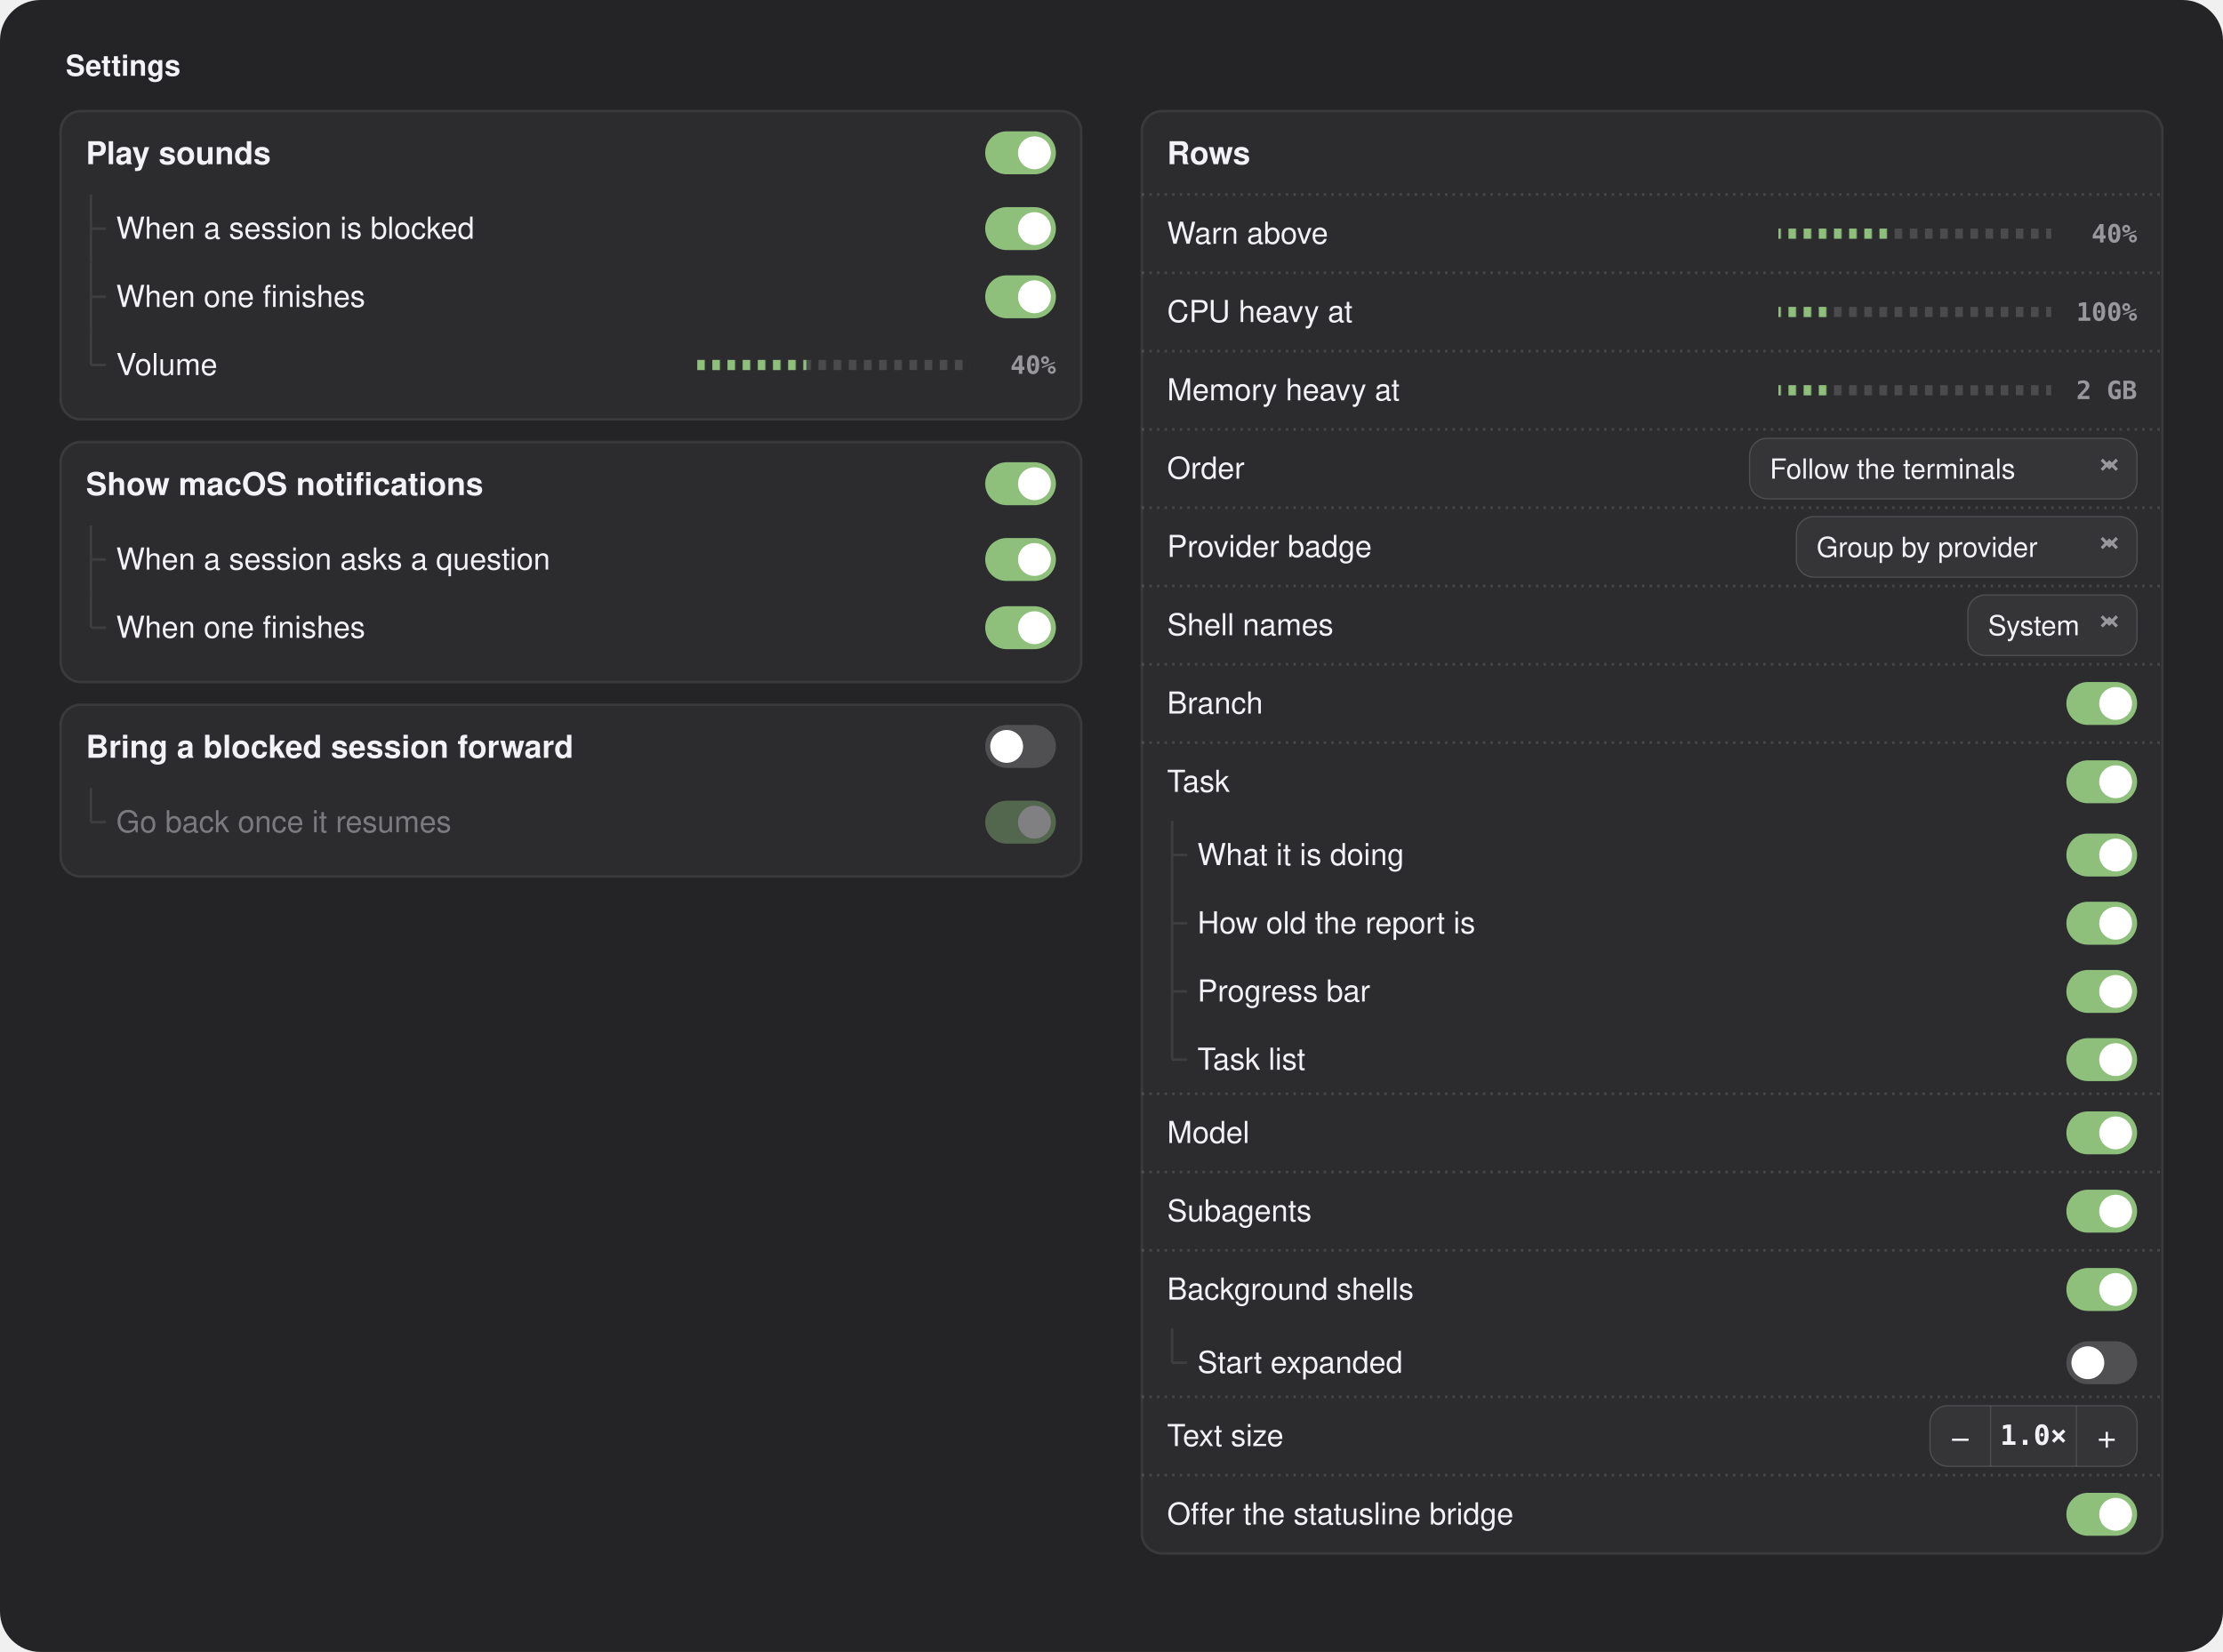
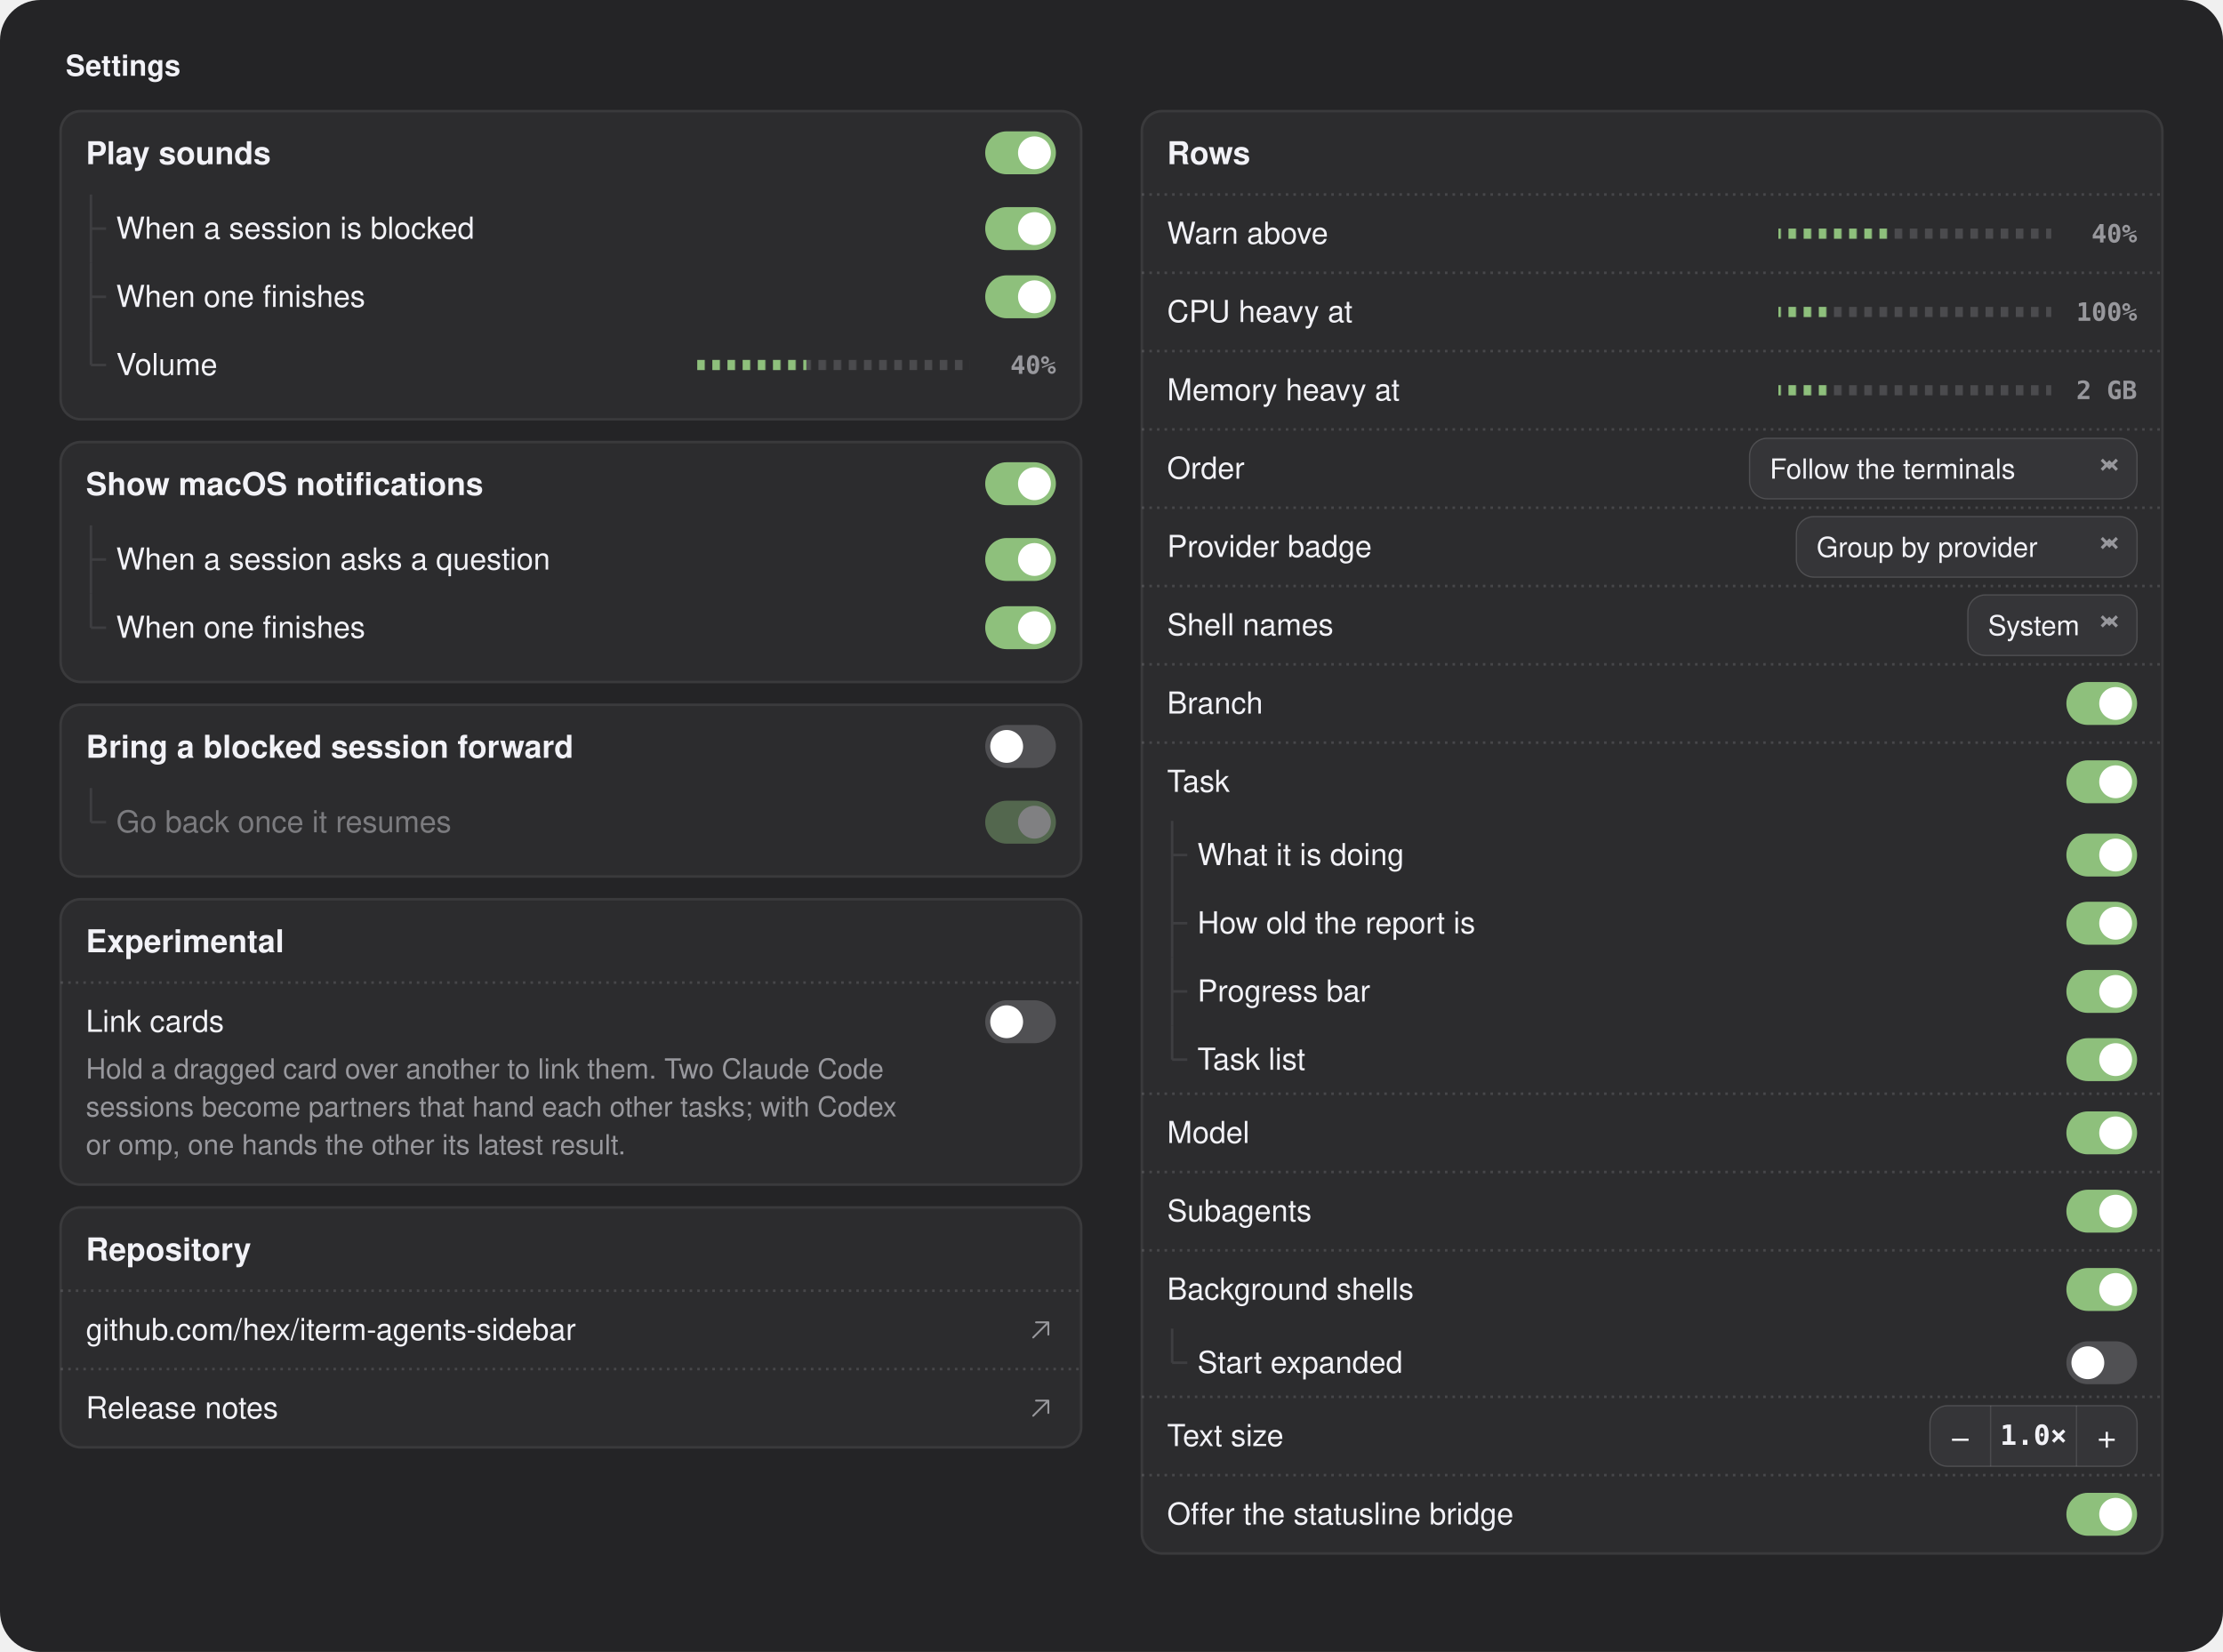
- <svg xmlns="http://www.w3.org/2000/svg" viewBox="0 0 880 654" width="880" role="img" aria-label="The settings drawer: a card each for sounds, notifications, focus and the rows, every setting with its default">
+ <svg xmlns="http://www.w3.org/2000/svg" viewBox="0 0 880 654" width="880" role="img" aria-label="The settings drawer: a card each for sounds, notifications, focus, the rows and experiments, every setting with its default, and the repository the install comes from">
  <defs>
    <pattern id="tickmask" width="6" height="4" patternUnits="userSpaceOnUse">
      <rect width="3" height="4" fill="#ffffff" />
    </pattern>
    <mask id="tick">
      <rect width="880" height="654" fill="url(#tickmask)" />
    </mask>
  </defs>
  <rect width="880" height="654" rx="16" fill="#242426" />
  <text x="26" y="30" fill="#f2f2f7" font-size="11.5" font-weight="600" font-family="-apple-system, BlinkMacSystemFont, 'Segoe UI', Helvetica, Arial, sans-serif">Settings</text>
  <rect x="24" y="44" width="404" height="122" rx="8" fill="#2c2c2e" stroke="#3a3a3c" />
  <text x="34" y="65" fill="#f2f2f7" font-size="12.5" font-weight="600" font-family="-apple-system, BlinkMacSystemFont, 'Segoe UI', Helvetica, Arial, sans-serif">Play sounds</text>
  <rect x="390" y="52.0" width="28" height="17" rx="8.5" fill="#8ec07c" opacity="1" />
  <circle cx="409.5" cy="60.5" r="6.5" fill="#ffffff" />
  <line x1="36" y1="77" x2="36" y2="104" stroke="#3e3e41" />
  <line x1="36" y1="90.5" x2="42" y2="90.5" stroke="#3e3e41" />
  <text x="46" y="94.5" fill="#f2f2f7" font-size="12" font-weight="400" font-family="-apple-system, BlinkMacSystemFont, 'Segoe UI', Helvetica, Arial, sans-serif">When a session is blocked</text>
  <rect x="390" y="82.0" width="28" height="17" rx="8.5" fill="#8ec07c" opacity="1" />
  <circle cx="409.5" cy="90.5" r="6.5" fill="#ffffff" />
  <line x1="36" y1="104" x2="36" y2="131" stroke="#3e3e41" />
  <line x1="36" y1="117.5" x2="42" y2="117.5" stroke="#3e3e41" />
  <text x="46" y="121.5" fill="#f2f2f7" font-size="12" font-weight="400" font-family="-apple-system, BlinkMacSystemFont, 'Segoe UI', Helvetica, Arial, sans-serif">When one finishes</text>
  <rect x="390" y="109.0" width="28" height="17" rx="8.5" fill="#8ec07c" opacity="1" />
  <circle cx="409.5" cy="117.5" r="6.5" fill="#ffffff" />
  <line x1="36" y1="131" x2="36" y2="144.5" stroke="#3e3e41" />
  <line x1="36" y1="144.5" x2="42" y2="144.5" stroke="#3e3e41" />
  <text x="46" y="148.5" fill="#f2f2f7" font-size="12" font-weight="400" font-family="-apple-system, BlinkMacSystemFont, 'Segoe UI', Helvetica, Arial, sans-serif">Volume</text>
  <text x="418" y="148.0" fill="#98989d" font-size="10" font-weight="600" font-family="ui-monospace, 'SF Mono', Menlo, Consolas, 'DejaVu Sans Mono', monospace" text-anchor="end">40%</text>
  <g mask="url(#tick)">
    <rect x="276" y="142.5" width="108" height="4" fill="#f2f2f7" opacity="0.16" />
    <rect x="276" y="142.5" width="43.2" height="4" fill="#8ec07c" />
  </g>
  <rect x="24" y="175" width="404" height="95" rx="8" fill="#2c2c2e" stroke="#3a3a3c" />
  <text x="34" y="196" fill="#f2f2f7" font-size="12.5" font-weight="600" font-family="-apple-system, BlinkMacSystemFont, 'Segoe UI', Helvetica, Arial, sans-serif">Show macOS notifications</text>
  <rect x="390" y="183.0" width="28" height="17" rx="8.5" fill="#8ec07c" opacity="1" />
  <circle cx="409.5" cy="191.5" r="6.5" fill="#ffffff" />
  <line x1="36" y1="208" x2="36" y2="235" stroke="#3e3e41" />
  <line x1="36" y1="221.5" x2="42" y2="221.5" stroke="#3e3e41" />
  <text x="46" y="225.5" fill="#f2f2f7" font-size="12" font-weight="400" font-family="-apple-system, BlinkMacSystemFont, 'Segoe UI', Helvetica, Arial, sans-serif">When a session asks a question</text>
  <rect x="390" y="213.0" width="28" height="17" rx="8.5" fill="#8ec07c" opacity="1" />
  <circle cx="409.5" cy="221.5" r="6.5" fill="#ffffff" />
  <line x1="36" y1="235" x2="36" y2="248.5" stroke="#3e3e41" />
  <line x1="36" y1="248.5" x2="42" y2="248.5" stroke="#3e3e41" />
  <text x="46" y="252.5" fill="#f2f2f7" font-size="12" font-weight="400" font-family="-apple-system, BlinkMacSystemFont, 'Segoe UI', Helvetica, Arial, sans-serif">When one finishes</text>
  <rect x="390" y="240.0" width="28" height="17" rx="8.5" fill="#8ec07c" opacity="1" />
  <circle cx="409.5" cy="248.5" r="6.5" fill="#ffffff" />
  <rect x="24" y="279" width="404" height="68" rx="8" fill="#2c2c2e" stroke="#3a3a3c" />
  <text x="34" y="300" fill="#f2f2f7" font-size="12.5" font-weight="600" font-family="-apple-system, BlinkMacSystemFont, 'Segoe UI', Helvetica, Arial, sans-serif">Bring a blocked session forward</text>
  <rect x="390" y="287.0" width="28" height="17" rx="8.5" fill="#f2f2f7" opacity="0.18" />
  <circle cx="398.5" cy="295.5" r="6.5" fill="#ffffff" />
  <line x1="36" y1="312" x2="36" y2="325.5" stroke="#3e3e41" />
  <line x1="36" y1="325.5" x2="42" y2="325.5" stroke="#3e3e41" />
  <g opacity="0.4">
    <text x="46" y="329.5" fill="#f2f2f7" font-size="12" font-weight="400" font-family="-apple-system, BlinkMacSystemFont, 'Segoe UI', Helvetica, Arial, sans-serif">Go back once it resumes</text>
    <rect x="390" y="317.0" width="28" height="17" rx="8.5" fill="#8ec07c" opacity="1" />
    <circle cx="409.5" cy="325.5" r="6.5" fill="#ffffff" />
  </g>
+   <rect x="24" y="356" width="404" height="113" rx="8" fill="#2c2c2e" stroke="#3a3a3c" />
+   <text x="34" y="377" fill="#f2f2f7" font-size="12.5" font-weight="600" font-family="-apple-system, BlinkMacSystemFont, 'Segoe UI', Helvetica, Arial, sans-serif">Experimental</text>
+   <line x1="24" y1="389" x2="428" y2="389" stroke="#f2f2f7" opacity="0.14" stroke-dasharray="1 2" />
+   <text x="34" y="408.5" fill="#f2f2f7" font-size="12" font-weight="400" font-family="-apple-system, BlinkMacSystemFont, 'Segoe UI', Helvetica, Arial, sans-serif">Link cards</text>
+   <rect x="390" y="396.0" width="28" height="17" rx="8.5" fill="#f2f2f7" opacity="0.18" />
+   <circle cx="398.5" cy="404.5" r="6.5" fill="#ffffff" />
+   <text x="34" y="427" fill="#98989d" font-size="11" font-weight="400" font-family="-apple-system, BlinkMacSystemFont, 'Segoe UI', Helvetica, Arial, sans-serif">Hold a dragged card over another to link them. Two Claude Code</text>
+   <text x="34" y="442" fill="#98989d" font-size="11" font-weight="400" font-family="-apple-system, BlinkMacSystemFont, 'Segoe UI', Helvetica, Arial, sans-serif">sessions become partners that hand each other tasks; with Codex</text>
+   <text x="34" y="457" fill="#98989d" font-size="11" font-weight="400" font-family="-apple-system, BlinkMacSystemFont, 'Segoe UI', Helvetica, Arial, sans-serif">or omp, one hands the other its latest result.</text>
+   <rect x="24" y="478" width="404" height="95" rx="8" fill="#2c2c2e" stroke="#3a3a3c" />
+   <text x="34" y="499" fill="#f2f2f7" font-size="12.5" font-weight="600" font-family="-apple-system, BlinkMacSystemFont, 'Segoe UI', Helvetica, Arial, sans-serif">Repository</text>
+   <line x1="24" y1="511" x2="428" y2="511" stroke="#f2f2f7" opacity="0.14" stroke-dasharray="1 2" />
+   <text x="34" y="530.5" fill="#f2f2f7" font-size="12" font-weight="400" font-family="-apple-system, BlinkMacSystemFont, 'Segoe UI', Helvetica, Arial, sans-serif">github.com/hex/iterm-agents-sidebar</text>
+   <path transform="translate(406 520.5) scale(0.046875)" fill="#98989d" d="M200,64V168a8,8,0,0,1-16,0V83.31L69.66,197.66a8,8,0,0,1-11.32-11.32L172.69,72H88a8,8,0,0,1,0-16H192A8,8,0,0,1,200,64Z" />
+   <line x1="24" y1="542" x2="428" y2="542" stroke="#f2f2f7" opacity="0.14" stroke-dasharray="1 2" />
+   <text x="34" y="561.5" fill="#f2f2f7" font-size="12" font-weight="400" font-family="-apple-system, BlinkMacSystemFont, 'Segoe UI', Helvetica, Arial, sans-serif">Release notes</text>
+   <path transform="translate(406 551.5) scale(0.046875)" fill="#98989d" d="M200,64V168a8,8,0,0,1-16,0V83.31L69.66,197.66a8,8,0,0,1-11.32-11.32L172.69,72H88a8,8,0,0,1,0-16H192A8,8,0,0,1,200,64Z" />
  <rect x="452" y="44" width="404" height="571" rx="8" fill="#2c2c2e" stroke="#3a3a3c" />
  <text x="462" y="65" fill="#f2f2f7" font-size="12.5" font-weight="600" font-family="-apple-system, BlinkMacSystemFont, 'Segoe UI', Helvetica, Arial, sans-serif">Rows</text>
  <line x1="452" y1="77" x2="856" y2="77" stroke="#f2f2f7" opacity="0.14" stroke-dasharray="1 2" />
  <text x="462" y="96.5" fill="#f2f2f7" font-size="12" font-weight="400" font-family="-apple-system, BlinkMacSystemFont, 'Segoe UI', Helvetica, Arial, sans-serif">Warn above</text>
  <text x="846" y="96.0" fill="#98989d" font-size="10" font-weight="600" font-family="ui-monospace, 'SF Mono', Menlo, Consolas, 'DejaVu Sans Mono', monospace" text-anchor="end">40%</text>
  <g mask="url(#tick)">
    <rect x="704" y="90.5" width="108" height="4" fill="#f2f2f7" opacity="0.16" />
    <rect x="704" y="90.5" width="43.2" height="4" fill="#8ec07c" />
  </g>
  <line x1="452" y1="108" x2="856" y2="108" stroke="#f2f2f7" opacity="0.14" stroke-dasharray="1 2" />
  <text x="462" y="127.5" fill="#f2f2f7" font-size="12" font-weight="400" font-family="-apple-system, BlinkMacSystemFont, 'Segoe UI', Helvetica, Arial, sans-serif">CPU heavy at</text>
  <text x="846" y="127.0" fill="#98989d" font-size="10" font-weight="600" font-family="ui-monospace, 'SF Mono', Menlo, Consolas, 'DejaVu Sans Mono', monospace" text-anchor="end">100%</text>
  <g mask="url(#tick)">
    <rect x="704" y="121.5" width="108" height="4" fill="#f2f2f7" opacity="0.16" />
    <rect x="704" y="121.5" width="21.6" height="4" fill="#8ec07c" />
  </g>
  <line x1="452" y1="139" x2="856" y2="139" stroke="#f2f2f7" opacity="0.14" stroke-dasharray="1 2" />
  <text x="462" y="158.5" fill="#f2f2f7" font-size="12" font-weight="400" font-family="-apple-system, BlinkMacSystemFont, 'Segoe UI', Helvetica, Arial, sans-serif">Memory heavy at</text>
  <text x="846" y="158.0" fill="#98989d" font-size="10" font-weight="600" font-family="ui-monospace, 'SF Mono', Menlo, Consolas, 'DejaVu Sans Mono', monospace" text-anchor="end">2 GB</text>
  <g mask="url(#tick)">
    <rect x="704" y="152.5" width="108" height="4" fill="#f2f2f7" opacity="0.16" />
    <rect x="704" y="152.5" width="21.6" height="4" fill="#8ec07c" />
  </g>
  <line x1="452" y1="170" x2="856" y2="170" stroke="#f2f2f7" opacity="0.14" stroke-dasharray="1 2" />
  <text x="462" y="189.5" fill="#f2f2f7" font-size="12" font-weight="400" font-family="-apple-system, BlinkMacSystemFont, 'Segoe UI', Helvetica, Arial, sans-serif">Order</text>
  <rect x="692.58" y="173.5" width="153.4" height="24" rx="7" fill="#f2f2f7" opacity="0.05" />
  <rect x="692.58" y="173.5" width="153.4" height="24" rx="7" fill="none" stroke="#f2f2f7" opacity="0.16" stroke-width="0.5" />
  <text x="700.58" y="189.5" fill="#f2f2f7" font-size="11" font-weight="500" font-family="-apple-system, BlinkMacSystemFont, 'Segoe UI', Helvetica, Arial, sans-serif">Follow the terminals</text>
  <path d="M832 182.5 l3 3 l3 -3 M832 186.5 l3 -3 l3 3" fill="none" stroke="#98989d" stroke-width="1.2" transform="translate(0,-0.5)" />
  <line x1="452" y1="201" x2="856" y2="201" stroke="#f2f2f7" opacity="0.14" stroke-dasharray="1 2" />
  <text x="462" y="220.5" fill="#f2f2f7" font-size="12" font-weight="400" font-family="-apple-system, BlinkMacSystemFont, 'Segoe UI', Helvetica, Arial, sans-serif">Provider badge</text>
  <rect x="711.093" y="204.5" width="134.9" height="24" rx="7" fill="#f2f2f7" opacity="0.05" />
  <rect x="711.093" y="204.5" width="134.9" height="24" rx="7" fill="none" stroke="#f2f2f7" opacity="0.16" stroke-width="0.5" />
  <text x="719.093" y="220.5" fill="#f2f2f7" font-size="11" font-weight="500" font-family="-apple-system, BlinkMacSystemFont, 'Segoe UI', Helvetica, Arial, sans-serif">Group by provider</text>
  <path d="M832 213.5 l3 3 l3 -3 M832 217.5 l3 -3 l3 3" fill="none" stroke="#98989d" stroke-width="1.2" transform="translate(0,-0.5)" />
  <line x1="452" y1="232" x2="856" y2="232" stroke="#f2f2f7" opacity="0.14" stroke-dasharray="1 2" />
  <text x="462" y="251.5" fill="#f2f2f7" font-size="12" font-weight="400" font-family="-apple-system, BlinkMacSystemFont, 'Segoe UI', Helvetica, Arial, sans-serif">Shell names</text>
  <rect x="778.974" y="235.5" width="67.0" height="24" rx="7" fill="#f2f2f7" opacity="0.05" />
  <rect x="778.974" y="235.5" width="67.0" height="24" rx="7" fill="none" stroke="#f2f2f7" opacity="0.16" stroke-width="0.5" />
  <text x="786.974" y="251.5" fill="#f2f2f7" font-size="11" font-weight="500" font-family="-apple-system, BlinkMacSystemFont, 'Segoe UI', Helvetica, Arial, sans-serif">System</text>
  <path d="M832 244.5 l3 3 l3 -3 M832 248.5 l3 -3 l3 3" fill="none" stroke="#98989d" stroke-width="1.2" transform="translate(0,-0.5)" />
  <line x1="452" y1="263" x2="856" y2="263" stroke="#f2f2f7" opacity="0.14" stroke-dasharray="1 2" />
  <text x="462" y="282.5" fill="#f2f2f7" font-size="12" font-weight="400" font-family="-apple-system, BlinkMacSystemFont, 'Segoe UI', Helvetica, Arial, sans-serif">Branch</text>
  <rect x="818" y="270.0" width="28" height="17" rx="8.5" fill="#8ec07c" opacity="1" />
  <circle cx="837.5" cy="278.5" r="6.5" fill="#ffffff" />
  <line x1="452" y1="294" x2="856" y2="294" stroke="#f2f2f7" opacity="0.14" stroke-dasharray="1 2" />
  <text x="462" y="313.5" fill="#f2f2f7" font-size="12" font-weight="400" font-family="-apple-system, BlinkMacSystemFont, 'Segoe UI', Helvetica, Arial, sans-serif">Task</text>
  <rect x="818" y="301.0" width="28" height="17" rx="8.5" fill="#8ec07c" opacity="1" />
  <circle cx="837.5" cy="309.5" r="6.5" fill="#ffffff" />
  <line x1="464" y1="325" x2="464" y2="352" stroke="#3e3e41" />
  <line x1="464" y1="338.5" x2="470" y2="338.5" stroke="#3e3e41" />
  <text x="474" y="342.5" fill="#f2f2f7" font-size="12" font-weight="400" font-family="-apple-system, BlinkMacSystemFont, 'Segoe UI', Helvetica, Arial, sans-serif">What it is doing</text>
  <rect x="818" y="330.0" width="28" height="17" rx="8.5" fill="#8ec07c" opacity="1" />
  <circle cx="837.5" cy="338.5" r="6.5" fill="#ffffff" />
  <line x1="464" y1="352" x2="464" y2="379" stroke="#3e3e41" />
  <line x1="464" y1="365.5" x2="470" y2="365.5" stroke="#3e3e41" />
  <text x="474" y="369.5" fill="#f2f2f7" font-size="12" font-weight="400" font-family="-apple-system, BlinkMacSystemFont, 'Segoe UI', Helvetica, Arial, sans-serif">How old the report is</text>
  <rect x="818" y="357.0" width="28" height="17" rx="8.5" fill="#8ec07c" opacity="1" />
  <circle cx="837.5" cy="365.5" r="6.5" fill="#ffffff" />
  <line x1="464" y1="379" x2="464" y2="406" stroke="#3e3e41" />
  <line x1="464" y1="392.5" x2="470" y2="392.5" stroke="#3e3e41" />
  <text x="474" y="396.5" fill="#f2f2f7" font-size="12" font-weight="400" font-family="-apple-system, BlinkMacSystemFont, 'Segoe UI', Helvetica, Arial, sans-serif">Progress bar</text>
  <rect x="818" y="384.0" width="28" height="17" rx="8.5" fill="#8ec07c" opacity="1" />
  <circle cx="837.5" cy="392.5" r="6.5" fill="#ffffff" />
  <line x1="464" y1="406" x2="464" y2="419.5" stroke="#3e3e41" />
  <line x1="464" y1="419.5" x2="470" y2="419.5" stroke="#3e3e41" />
  <text x="474" y="423.5" fill="#f2f2f7" font-size="12" font-weight="400" font-family="-apple-system, BlinkMacSystemFont, 'Segoe UI', Helvetica, Arial, sans-serif">Task list</text>
  <rect x="818" y="411.0" width="28" height="17" rx="8.5" fill="#8ec07c" opacity="1" />
  <circle cx="837.5" cy="419.5" r="6.5" fill="#ffffff" />
  <line x1="452" y1="433" x2="856" y2="433" stroke="#f2f2f7" opacity="0.14" stroke-dasharray="1 2" />
  <text x="462" y="452.5" fill="#f2f2f7" font-size="12" font-weight="400" font-family="-apple-system, BlinkMacSystemFont, 'Segoe UI', Helvetica, Arial, sans-serif">Model</text>
  <rect x="818" y="440.0" width="28" height="17" rx="8.5" fill="#8ec07c" opacity="1" />
  <circle cx="837.5" cy="448.5" r="6.5" fill="#ffffff" />
  <line x1="452" y1="464" x2="856" y2="464" stroke="#f2f2f7" opacity="0.14" stroke-dasharray="1 2" />
  <text x="462" y="483.5" fill="#f2f2f7" font-size="12" font-weight="400" font-family="-apple-system, BlinkMacSystemFont, 'Segoe UI', Helvetica, Arial, sans-serif">Subagents</text>
  <rect x="818" y="471.0" width="28" height="17" rx="8.5" fill="#8ec07c" opacity="1" />
  <circle cx="837.5" cy="479.5" r="6.5" fill="#ffffff" />
  <line x1="452" y1="495" x2="856" y2="495" stroke="#f2f2f7" opacity="0.14" stroke-dasharray="1 2" />
  <text x="462" y="514.5" fill="#f2f2f7" font-size="12" font-weight="400" font-family="-apple-system, BlinkMacSystemFont, 'Segoe UI', Helvetica, Arial, sans-serif">Background shells</text>
  <rect x="818" y="502.0" width="28" height="17" rx="8.5" fill="#8ec07c" opacity="1" />
  <circle cx="837.5" cy="510.5" r="6.5" fill="#ffffff" />
  <line x1="464" y1="526" x2="464" y2="539.5" stroke="#3e3e41" />
  <line x1="464" y1="539.5" x2="470" y2="539.5" stroke="#3e3e41" />
  <text x="474" y="543.5" fill="#f2f2f7" font-size="12" font-weight="400" font-family="-apple-system, BlinkMacSystemFont, 'Segoe UI', Helvetica, Arial, sans-serif">Start expanded</text>
  <rect x="818" y="531.0" width="28" height="17" rx="8.5" fill="#f2f2f7" opacity="0.18" />
  <circle cx="826.5" cy="539.5" r="6.5" fill="#ffffff" />
  <line x1="452" y1="553" x2="856" y2="553" stroke="#f2f2f7" opacity="0.14" stroke-dasharray="1 2" />
  <text x="462" y="572.5" fill="#f2f2f7" font-size="12" font-weight="400" font-family="-apple-system, BlinkMacSystemFont, 'Segoe UI', Helvetica, Arial, sans-serif">Text size</text>
  <rect x="764" y="556.5" width="82" height="24" rx="7" fill="#f2f2f7" opacity="0.05" />
  <rect x="764" y="556.5" width="82" height="24" rx="7" fill="none" stroke="#f2f2f7" opacity="0.16" stroke-width="0.5" />
  <line x1="788" y1="556.5" x2="788" y2="580.5" stroke="#f2f2f7" opacity="0.12" stroke-width="0.5" />
  <line x1="822" y1="556.5" x2="822" y2="580.5" stroke="#f2f2f7" opacity="0.12" stroke-width="0.5" />
  <text x="776" y="573.0" fill="#f2f2f7" font-size="13" font-weight="500" font-family="-apple-system, BlinkMacSystemFont, 'Segoe UI', Helvetica, Arial, sans-serif" text-anchor="middle">−</text>
  <text x="805" y="572.0" fill="#f2f2f7" font-size="11" font-weight="600" font-family="ui-monospace, 'SF Mono', Menlo, Consolas, 'DejaVu Sans Mono', monospace" text-anchor="middle">1.0×</text>
  <text x="834" y="573.0" fill="#f2f2f7" font-size="13" font-weight="500" font-family="-apple-system, BlinkMacSystemFont, 'Segoe UI', Helvetica, Arial, sans-serif" text-anchor="middle">+</text>
  <line x1="452" y1="584" x2="856" y2="584" stroke="#f2f2f7" opacity="0.14" stroke-dasharray="1 2" />
  <text x="462" y="603.5" fill="#f2f2f7" font-size="12" font-weight="400" font-family="-apple-system, BlinkMacSystemFont, 'Segoe UI', Helvetica, Arial, sans-serif">Offer the statusline bridge</text>
  <rect x="818" y="591.0" width="28" height="17" rx="8.5" fill="#8ec07c" opacity="1" />
  <circle cx="837.5" cy="599.5" r="6.5" fill="#ffffff" />
</svg>
